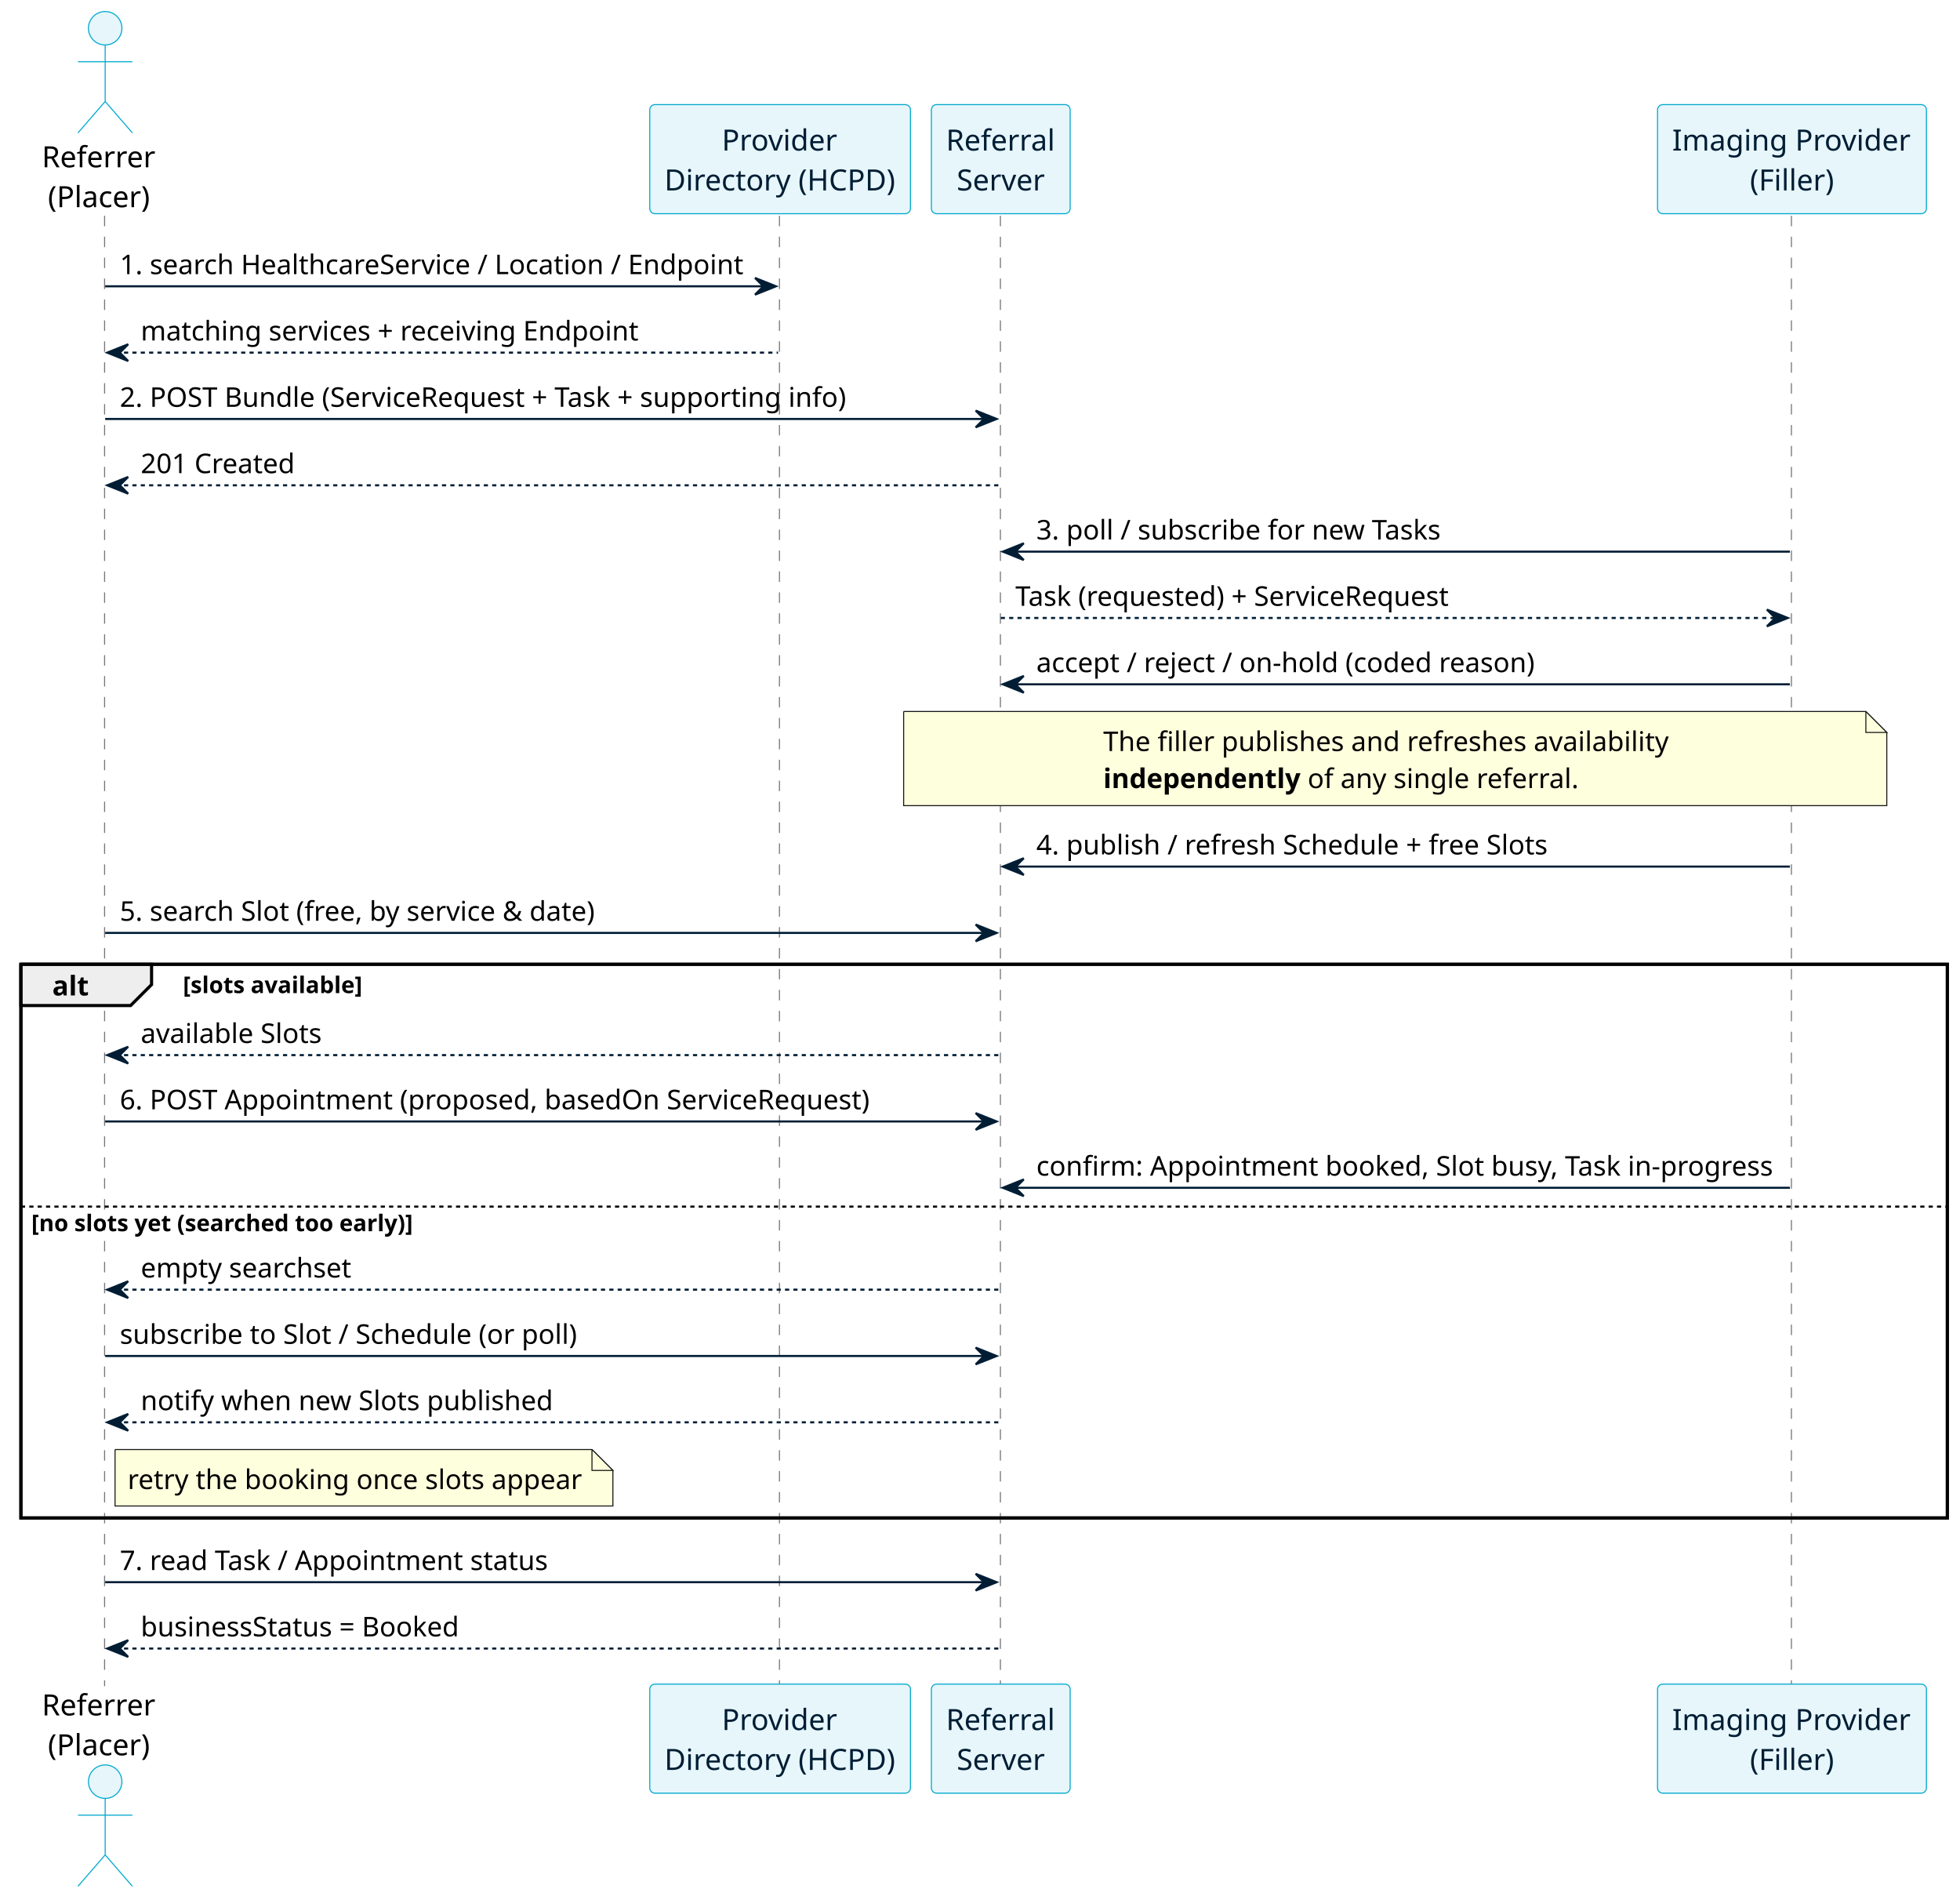
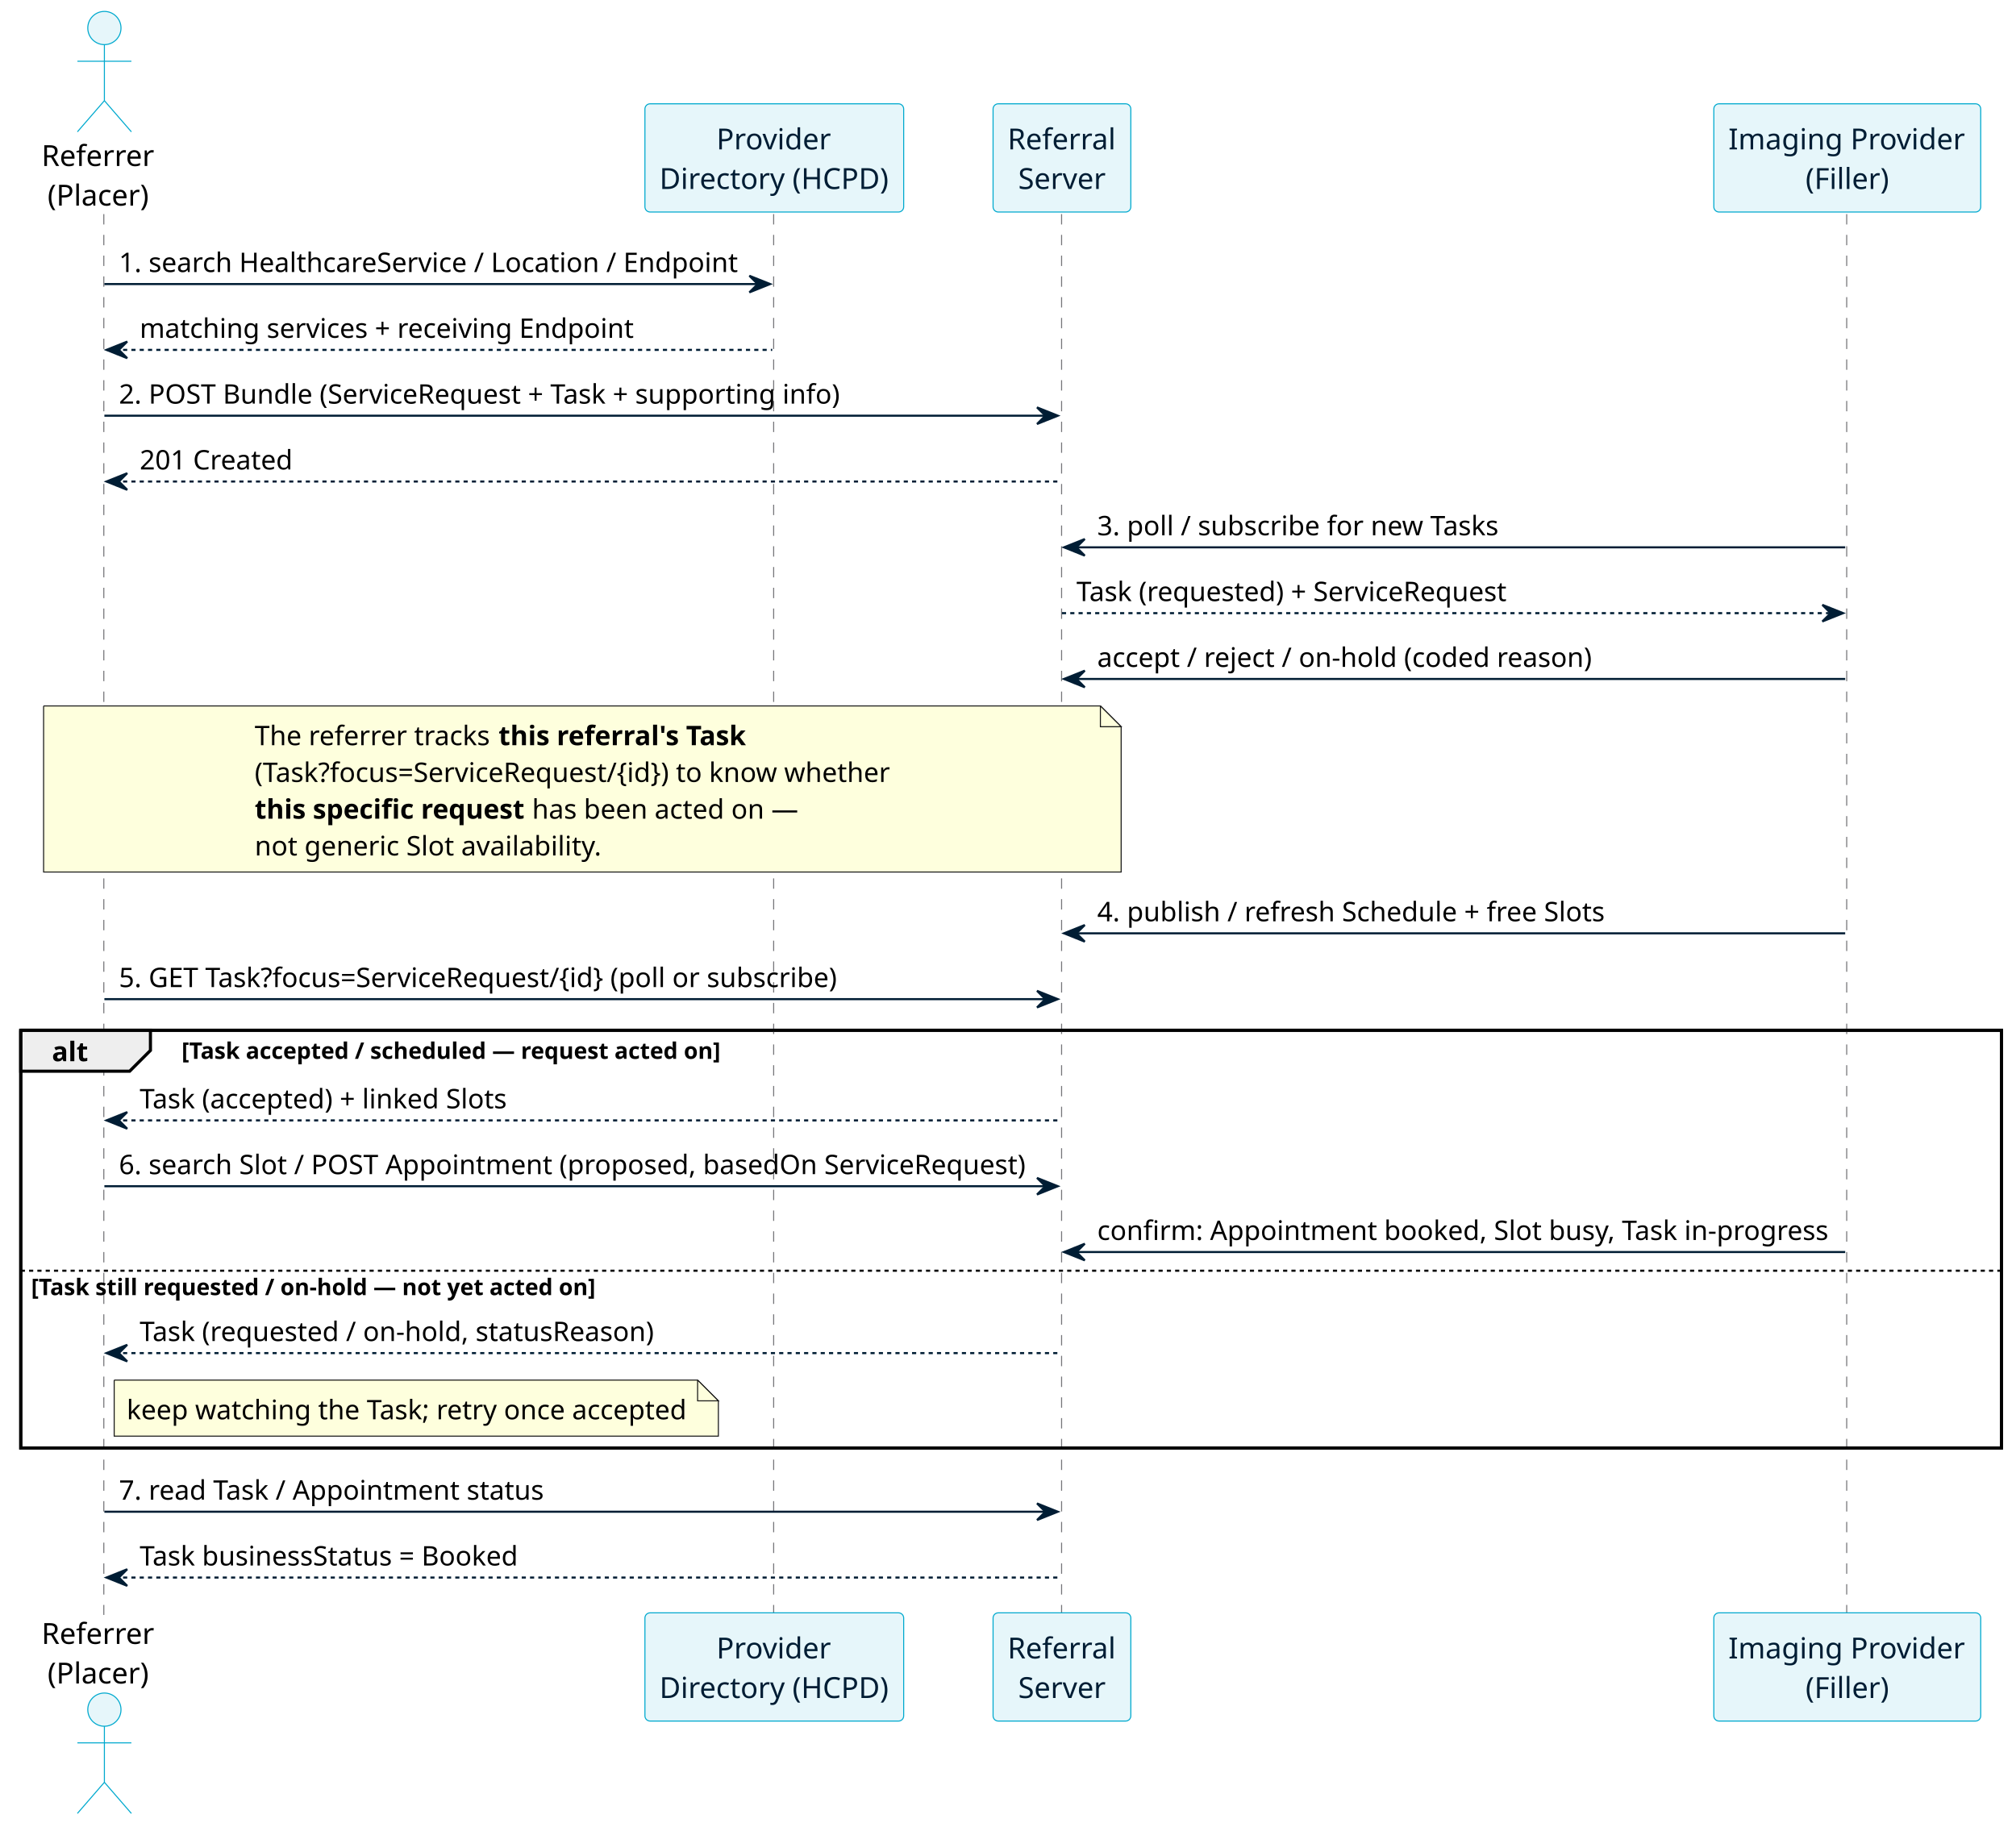
- <svg xmlns="http://www.w3.org/2000/svg" contentStyleType="text/css" data-diagram-type="SEQUENCE" height="908px" preserveAspectRatio="none" style="width:937px;height:908px;" version="1.1" viewBox="0 0 937 908" width="937px" zoomAndPan="magnify">
+ <svg xmlns="http://www.w3.org/2000/svg" contentStyleType="text/css" data-diagram-type="SEQUENCE" height="880px" preserveAspectRatio="none" style="width:971px;height:880px;" version="1.1" viewBox="0 0 971 880" width="971px" zoomAndPan="magnify">
  <defs />
  <g>
-     <rect fill="none" height="264.63" style="stroke:#000000;stroke-width:1.5;" width="920.952" x="10" y="460.902" />
+     <rect fill="none" height="201.218" style="stroke:#000000;stroke-width:1.5;" width="954.006" x="10" y="496.314" />
    <g class="participant-lifeline" data-entity-uid="part1" data-qualified-name="R" id="part1-lifeline">
      <g>
-         <rect fill="#000000" fill-opacity="0" height="702.808" width="8" x="46.279" y="103.136" />
-         <line style="stroke:#757579;stroke-width:0.5;stroke-dasharray:5,5;" x1="50" x2="50" y1="103.136" y2="805.944" />
+         <rect fill="#000000" fill-opacity="0" height="674.808" width="8" x="46.279" y="103.136" />
+         <line style="stroke:#757579;stroke-width:0.5;stroke-dasharray:5,5;" x1="50" x2="50" y1="103.136" y2="777.944" />
      </g>
    </g>
    <g class="participant-lifeline" data-entity-uid="part2" data-qualified-name="D" id="part2-lifeline">
      <g>
-         <rect fill="#000000" fill-opacity="0" height="702.808" width="8" x="368.941" y="103.136" />
-         <line style="stroke:#757579;stroke-width:0.5;stroke-dasharray:5,5;" x1="372.627" x2="372.627" y1="103.136" y2="805.944" />
+         <rect fill="#000000" fill-opacity="0" height="674.808" width="8" x="368.941" y="103.136" />
+         <line style="stroke:#757579;stroke-width:0.5;stroke-dasharray:5,5;" x1="372.627" x2="372.627" y1="103.136" y2="777.944" />
      </g>
    </g>
    <g class="participant-lifeline" data-entity-uid="part3" data-qualified-name="S" id="part3-lifeline">
      <g>
-         <rect fill="#000000" fill-opacity="0" height="702.808" width="8" x="474.428" y="103.136" />
-         <line style="stroke:#757579;stroke-width:0.5;stroke-dasharray:5,5;" x1="478.255" x2="478.255" y1="103.136" y2="805.944" />
+         <rect fill="#000000" fill-opacity="0" height="674.808" width="8" x="507.482" y="103.136" />
+         <line style="stroke:#757579;stroke-width:0.5;stroke-dasharray:5,5;" x1="511.31" x2="511.31" y1="103.136" y2="777.944" />
      </g>
    </g>
    <g class="participant-lifeline" data-entity-uid="part4" data-qualified-name="F" id="part4-lifeline">
      <g>
-         <rect fill="#000000" fill-opacity="0" height="702.808" width="8" x="852.678" y="103.136" />
-         <line style="stroke:#757579;stroke-width:0.5;stroke-dasharray:5,5;" x1="856.404" x2="856.404" y1="103.136" y2="805.944" />
+         <rect fill="#000000" fill-opacity="0" height="674.808" width="8" x="885.733" y="103.136" />
+         <line style="stroke:#757579;stroke-width:0.5;stroke-dasharray:5,5;" x1="889.459" x2="889.459" y1="103.136" y2="777.944" />
      </g>
    </g>
    <g class="participant participant-head" data-entity-uid="part1" data-qualified-name="R" id="part1-head">
      <text fill="#000000" font-family="Calibri" font-size="14" lengthAdjust="spacing" textLength="54.558" x="20" y="79.966">Referrer</text>
      <text fill="#000000" font-family="Calibri" font-size="14" lengthAdjust="spacing" textLength="48.734" x="22.912" y="99.034">(Placer)</text>
      <ellipse cx="50.279" cy="13.5" fill="#E6F6FA" rx="8" ry="8" style="stroke:#00A9CE;stroke-width:0.5;" />
      <path d="M50.279,21.5 L50.279,48.5 M37.279,29.5 L63.279,29.5 M50.279,48.5 L37.279,63.5 M50.279,48.5 L63.279,63.5" fill="none" style="stroke:#00A9CE;stroke-width:0.5;" />
    </g>
    <g class="participant participant-tail" data-entity-uid="part1" data-qualified-name="R" id="part1-tail">
-       <text fill="#000000" font-family="Calibri" font-size="14" lengthAdjust="spacing" textLength="54.558" x="20" y="819.91">Referrer</text>
-       <text fill="#000000" font-family="Calibri" font-size="14" lengthAdjust="spacing" textLength="48.734" x="22.912" y="838.978">(Placer)</text>
-       <ellipse cx="50.279" cy="851.58" fill="#E6F6FA" rx="8" ry="8" style="stroke:#00A9CE;stroke-width:0.5;" />
-       <path d="M50.279,859.58 L50.279,886.58 M37.279,867.58 L63.279,867.58 M50.279,886.58 L37.279,901.58 M50.279,886.58 L63.279,901.58" fill="none" style="stroke:#00A9CE;stroke-width:0.5;" />
+       <text fill="#000000" font-family="Calibri" font-size="14" lengthAdjust="spacing" textLength="54.558" x="20" y="791.91">Referrer</text>
+       <text fill="#000000" font-family="Calibri" font-size="14" lengthAdjust="spacing" textLength="48.734" x="22.912" y="810.978">(Placer)</text>
+       <ellipse cx="50.279" cy="823.58" fill="#E6F6FA" rx="8" ry="8" style="stroke:#00A9CE;stroke-width:0.5;" />
+       <path d="M50.279,831.58 L50.279,858.58 M37.279,839.58 L63.279,839.58 M50.279,858.58 L37.279,873.58 M50.279,858.58 L63.279,873.58" fill="none" style="stroke:#00A9CE;stroke-width:0.5;" />
    </g>
    <g class="participant participant-head" data-entity-uid="part2" data-qualified-name="D" id="part2-head">
      <rect fill="#E6F6FA" height="52.136" rx="2.5" ry="2.5" style="stroke:#00A9CE;stroke-width:0.5;" width="124.628" x="310.627" y="50" />
      <text fill="#001D34" font-family="Calibri" font-size="14" lengthAdjust="spacing" textLength="55.734" x="345.074" y="71.966">Provider</text>
      <text fill="#001D34" font-family="Calibri" font-size="14" lengthAdjust="spacing" textLength="110.628" x="317.627" y="91.034">Directory (HCPD)</text>
    </g>
    <g class="participant participant-tail" data-entity-uid="part2" data-qualified-name="D" id="part2-tail">
-       <rect fill="#E6F6FA" height="52.136" rx="2.5" ry="2.5" style="stroke:#00A9CE;stroke-width:0.5;" width="124.628" x="310.627" y="804.944" />
-       <text fill="#001D34" font-family="Calibri" font-size="14" lengthAdjust="spacing" textLength="55.734" x="345.074" y="826.91">Provider</text>
-       <text fill="#001D34" font-family="Calibri" font-size="14" lengthAdjust="spacing" textLength="110.628" x="317.627" y="845.978">Directory (HCPD)</text>
+       <rect fill="#E6F6FA" height="52.136" rx="2.5" ry="2.5" style="stroke:#00A9CE;stroke-width:0.5;" width="124.628" x="310.627" y="776.944" />
+       <text fill="#001D34" font-family="Calibri" font-size="14" lengthAdjust="spacing" textLength="55.734" x="345.074" y="798.91">Provider</text>
+       <text fill="#001D34" font-family="Calibri" font-size="14" lengthAdjust="spacing" textLength="110.628" x="317.627" y="817.978">Directory (HCPD)</text>
    </g>
    <g class="participant participant-head" data-entity-uid="part3" data-qualified-name="S" id="part3-head">
-       <rect fill="#E6F6FA" height="52.136" rx="2.5" ry="2.5" style="stroke:#00A9CE;stroke-width:0.5;" width="66.346" x="445.255" y="50" />
-       <text fill="#001D34" font-family="Calibri" font-size="14" lengthAdjust="spacing" textLength="52.346" x="452.255" y="71.966">Referral</text>
-       <text fill="#001D34" font-family="Calibri" font-size="14" lengthAdjust="spacing" textLength="42.154" x="457.351" y="91.034">Server</text>
+       <rect fill="#E6F6FA" height="52.136" rx="2.5" ry="2.5" style="stroke:#00A9CE;stroke-width:0.5;" width="66.346" x="478.31" y="50" />
+       <text fill="#001D34" font-family="Calibri" font-size="14" lengthAdjust="spacing" textLength="52.346" x="485.31" y="71.966">Referral</text>
+       <text fill="#001D34" font-family="Calibri" font-size="14" lengthAdjust="spacing" textLength="42.154" x="490.406" y="91.034">Server</text>
    </g>
    <g class="participant participant-tail" data-entity-uid="part3" data-qualified-name="S" id="part3-tail">
-       <rect fill="#E6F6FA" height="52.136" rx="2.5" ry="2.5" style="stroke:#00A9CE;stroke-width:0.5;" width="66.346" x="445.255" y="804.944" />
-       <text fill="#001D34" font-family="Calibri" font-size="14" lengthAdjust="spacing" textLength="52.346" x="452.255" y="826.91">Referral</text>
-       <text fill="#001D34" font-family="Calibri" font-size="14" lengthAdjust="spacing" textLength="42.154" x="457.351" y="845.978">Server</text>
+       <rect fill="#E6F6FA" height="52.136" rx="2.5" ry="2.5" style="stroke:#00A9CE;stroke-width:0.5;" width="66.346" x="478.31" y="776.944" />
+       <text fill="#001D34" font-family="Calibri" font-size="14" lengthAdjust="spacing" textLength="52.346" x="485.31" y="798.91">Referral</text>
+       <text fill="#001D34" font-family="Calibri" font-size="14" lengthAdjust="spacing" textLength="42.154" x="490.406" y="817.978">Server</text>
    </g>
    <g class="participant participant-head" data-entity-uid="part4" data-qualified-name="F" id="part4-head">
-       <rect fill="#E6F6FA" height="52.136" rx="2.5" ry="2.5" style="stroke:#00A9CE;stroke-width:0.5;" width="128.548" x="792.404" y="50" />
-       <text fill="#001D34" font-family="Calibri" font-size="14" lengthAdjust="spacing" textLength="114.548" x="799.404" y="71.966">Imaging Provider</text>
-       <text fill="#001D34" font-family="Calibri" font-size="14" lengthAdjust="spacing" textLength="40.18" x="836.588" y="91.034">(Filler)</text>
+       <rect fill="#E6F6FA" height="52.136" rx="2.5" ry="2.5" style="stroke:#00A9CE;stroke-width:0.5;" width="128.548" x="825.459" y="50" />
+       <text fill="#001D34" font-family="Calibri" font-size="14" lengthAdjust="spacing" textLength="114.548" x="832.459" y="71.966">Imaging Provider</text>
+       <text fill="#001D34" font-family="Calibri" font-size="14" lengthAdjust="spacing" textLength="40.18" x="869.643" y="91.034">(Filler)</text>
    </g>
    <g class="participant participant-tail" data-entity-uid="part4" data-qualified-name="F" id="part4-tail">
-       <rect fill="#E6F6FA" height="52.136" rx="2.5" ry="2.5" style="stroke:#00A9CE;stroke-width:0.5;" width="128.548" x="792.404" y="804.944" />
-       <text fill="#001D34" font-family="Calibri" font-size="14" lengthAdjust="spacing" textLength="114.548" x="799.404" y="826.91">Imaging Provider</text>
-       <text fill="#001D34" font-family="Calibri" font-size="14" lengthAdjust="spacing" textLength="40.18" x="836.588" y="845.978">(Filler)</text>
+       <rect fill="#E6F6FA" height="52.136" rx="2.5" ry="2.5" style="stroke:#00A9CE;stroke-width:0.5;" width="128.548" x="825.459" y="776.944" />
+       <text fill="#001D34" font-family="Calibri" font-size="14" lengthAdjust="spacing" textLength="114.548" x="832.459" y="798.91">Imaging Provider</text>
+       <text fill="#001D34" font-family="Calibri" font-size="14" lengthAdjust="spacing" textLength="40.18" x="869.643" y="817.978">(Filler)</text>
    </g>
    <g class="message" data-entity-1="part1" data-entity-2="part2" id="msg1">
      <polygon fill="#001D34" points="360.941,132.842,370.941,136.842,360.941,140.842,364.941,136.842" style="stroke:#001D34;stroke-width:1;" />
      <line style="stroke:#001D34;stroke-width:1;" x1="50.279" x2="366.941" y1="136.842" y2="136.842" />
      <text fill="#000000" font-family="Calibri" font-size="13" lengthAdjust="spacing" textLength="298.662" x="57.279" y="131.033">1. search HealthcareService / Location / Endpoint</text>
    </g>
    <g class="message" data-entity-1="part2" data-entity-2="part1" id="msg2">
      <polygon fill="#001D34" points="61.279,164.548,51.279,168.548,61.279,172.548,57.279,168.548" style="stroke:#001D34;stroke-width:1;" />
      <line style="stroke:#001D34;stroke-width:1;stroke-dasharray:2,2;" x1="55.279" x2="371.941" y1="168.548" y2="168.548" />
      <text fill="#000000" font-family="Calibri" font-size="13" lengthAdjust="spacing" textLength="238.251" x="67.279" y="162.739">matching services + receiving Endpoint</text>
    </g>
    <g class="message" data-entity-1="part1" data-entity-2="part3" id="msg3">
-       <polygon fill="#001D34" points="466.428,196.254,476.428,200.254,466.428,204.254,470.428,200.254" style="stroke:#001D34;stroke-width:1;" />
-       <line style="stroke:#001D34;stroke-width:1;" x1="50.279" x2="472.428" y1="200.254" y2="200.254" />
+       <polygon fill="#001D34" points="499.482,196.254,509.482,200.254,499.482,204.254,503.482,200.254" style="stroke:#001D34;stroke-width:1;" />
+       <line style="stroke:#001D34;stroke-width:1;" x1="50.279" x2="505.482" y1="200.254" y2="200.254" />
      <text fill="#000000" font-family="Calibri" font-size="13" lengthAdjust="spacing" textLength="348.257" x="57.279" y="194.445">2. POST Bundle (ServiceRequest + Task + supporting info)</text>
    </g>
    <g class="message" data-entity-1="part3" data-entity-2="part1" id="msg4">
      <polygon fill="#001D34" points="61.279,227.96,51.279,231.96,61.279,235.96,57.279,231.96" style="stroke:#001D34;stroke-width:1;" />
-       <line style="stroke:#001D34;stroke-width:1;stroke-dasharray:2,2;" x1="55.279" x2="477.428" y1="231.96" y2="231.96" />
+       <line style="stroke:#001D34;stroke-width:1;stroke-dasharray:2,2;" x1="55.279" x2="510.482" y1="231.96" y2="231.96" />
      <text fill="#000000" font-family="Calibri" font-size="13" lengthAdjust="spacing" textLength="73.918" x="67.279" y="226.151">201 Created</text>
    </g>
    <g class="message" data-entity-1="part4" data-entity-2="part3" id="msg5">
-       <polygon fill="#001D34" points="489.428,259.666,479.428,263.666,489.428,267.666,485.428,263.666" style="stroke:#001D34;stroke-width:1;" />
-       <line style="stroke:#001D34;stroke-width:1;" x1="483.428" x2="855.678" y1="263.666" y2="263.666" />
-       <text fill="#000000" font-family="Calibri" font-size="13" lengthAdjust="spacing" textLength="194.584" x="495.428" y="257.857">3. poll / subscribe for new Tasks</text>
+       <polygon fill="#001D34" points="522.482,259.666,512.482,263.666,522.482,267.666,518.482,263.666" style="stroke:#001D34;stroke-width:1;" />
+       <line style="stroke:#001D34;stroke-width:1;" x1="516.482" x2="888.733" y1="263.666" y2="263.666" />
+       <text fill="#000000" font-family="Calibri" font-size="13" lengthAdjust="spacing" textLength="194.584" x="528.482" y="257.857">3. poll / subscribe for new Tasks</text>
    </g>
    <g class="message" data-entity-1="part3" data-entity-2="part4" id="msg6">
-       <polygon fill="#001D34" points="844.678,291.372,854.678,295.372,844.678,299.372,848.678,295.372" style="stroke:#001D34;stroke-width:1;" />
-       <line style="stroke:#001D34;stroke-width:1;stroke-dasharray:2,2;" x1="478.428" x2="850.678" y1="295.372" y2="295.372" />
-       <text fill="#000000" font-family="Calibri" font-size="13" lengthAdjust="spacing" textLength="208.442" x="485.428" y="289.563">Task (requested) + ServiceRequest</text>
+       <polygon fill="#001D34" points="877.733,291.372,887.733,295.372,877.733,299.372,881.733,295.372" style="stroke:#001D34;stroke-width:1;" />
+       <line style="stroke:#001D34;stroke-width:1;stroke-dasharray:2,2;" x1="511.482" x2="883.733" y1="295.372" y2="295.372" />
+       <text fill="#000000" font-family="Calibri" font-size="13" lengthAdjust="spacing" textLength="208.442" x="518.482" y="289.563">Task (requested) + ServiceRequest</text>
    </g>
    <g class="message" data-entity-1="part4" data-entity-2="part3" id="msg7">
-       <polygon fill="#001D34" points="489.428,323.078,479.428,327.078,489.428,331.078,485.428,327.078" style="stroke:#001D34;stroke-width:1;" />
-       <line style="stroke:#001D34;stroke-width:1;" x1="483.428" x2="855.678" y1="327.078" y2="327.078" />
-       <text fill="#000000" font-family="Calibri" font-size="13" lengthAdjust="spacing" textLength="238.745" x="495.428" y="321.269">accept / reject / on-hold (coded reason)</text>
+       <polygon fill="#001D34" points="522.482,323.078,512.482,327.078,522.482,331.078,518.482,327.078" style="stroke:#001D34;stroke-width:1;" />
+       <line style="stroke:#001D34;stroke-width:1;" x1="516.482" x2="888.733" y1="327.078" y2="327.078" />
+       <text fill="#000000" font-family="Calibri" font-size="13" lengthAdjust="spacing" textLength="238.745" x="528.482" y="321.269">accept / reject / on-hold (coded reason)</text>
    </g>
-     <path d="M432,340.078 L432,385.078 L902,385.078 L902,350.078 L892,340.078 L432,340.078" fill="#FEFFDD" style="stroke:#181818;stroke-width:0.5;" />
-     <path d="M892,340.078 L892,350.078 L902,350.078 L892,340.078" fill="#FEFFDD" style="stroke:#181818;stroke-width:0.5;" />
-     <text fill="#000000" font-family="Calibri" font-size="13" lengthAdjust="spacing" textLength="270.868" x="527.414" y="358.975">The filler publishes and refreshes availability</text>
-     <text fill="#000000" font-family="Calibri" font-size="13" font-weight="bold" lengthAdjust="spacing" textLength="94.328" x="527.414" y="376.681">independently</text>
-     <text fill="#000000" font-family="Calibri" font-size="13" lengthAdjust="spacing" textLength="130.104" x="625.122" y="376.681">of any single referral.</text>
+     <path d="M21,340.078 L21,420.078 L540,420.078 L540,350.078 L530,340.078 L21,340.078" fill="#FEFFDD" style="stroke:#181818;stroke-width:0.5;" />
+     <path d="M530,340.078 L530,350.078 L540,350.078 L530,340.078" fill="#FEFFDD" style="stroke:#181818;stroke-width:0.5;" />
+     <text fill="#000000" font-family="Calibri" font-size="13" lengthAdjust="spacing" textLength="114.062" x="122.674" y="358.975">The referrer tracks</text>
+     <text fill="#000000" font-family="Calibri" font-size="13" font-weight="bold" lengthAdjust="spacing" textLength="121.108" x="240.116" y="358.975">this referral's Task</text>
+     <text fill="#000000" font-family="Calibri" font-size="13" lengthAdjust="spacing" textLength="307.307" x="122.674" y="376.681">(Task?focus=ServiceRequest/{id}) to know whether</text>
+     <text fill="#000000" font-family="Calibri" font-size="13" font-weight="bold" lengthAdjust="spacing" textLength="130.208" x="122.674" y="394.387">this specific request</text>
+     <text fill="#000000" font-family="Calibri" font-size="13" lengthAdjust="spacing" textLength="128.219" x="256.262" y="394.387">has been acted on —</text>
+     <text fill="#000000" font-family="Calibri" font-size="13" lengthAdjust="spacing" textLength="167.492" x="122.674" y="412.093">not generic Slot availability.</text>
    <g class="message" data-entity-1="part4" data-entity-2="part3" id="msg8">
-       <polygon fill="#001D34" points="489.428,410.196,479.428,414.196,489.428,418.196,485.428,414.196" style="stroke:#001D34;stroke-width:1;" />
-       <line style="stroke:#001D34;stroke-width:1;" x1="483.428" x2="855.678" y1="414.196" y2="414.196" />
-       <text fill="#000000" font-family="Calibri" font-size="13" lengthAdjust="spacing" textLength="245.219" x="495.428" y="408.387">4. publish / refresh Schedule + free Slots</text>
+       <polygon fill="#001D34" points="522.482,445.608,512.482,449.608,522.482,453.608,518.482,449.608" style="stroke:#001D34;stroke-width:1;" />
+       <line style="stroke:#001D34;stroke-width:1;" x1="516.482" x2="888.733" y1="449.608" y2="449.608" />
+       <text fill="#000000" font-family="Calibri" font-size="13" lengthAdjust="spacing" textLength="245.219" x="528.482" y="443.799">4. publish / refresh Schedule + free Slots</text>
    </g>
    <g class="message" data-entity-1="part1" data-entity-2="part3" id="msg9">
-       <polygon fill="#001D34" points="466.428,441.902,476.428,445.902,466.428,449.902,470.428,445.902" style="stroke:#001D34;stroke-width:1;" />
-       <line style="stroke:#001D34;stroke-width:1;" x1="50.279" x2="472.428" y1="445.902" y2="445.902" />
-       <text fill="#000000" font-family="Calibri" font-size="13" lengthAdjust="spacing" textLength="227.825" x="57.279" y="440.093">5. search Slot (free, by service &amp; date)</text>
+       <polygon fill="#001D34" points="499.482,477.314,509.482,481.314,499.482,485.314,503.482,481.314" style="stroke:#001D34;stroke-width:1;" />
+       <line style="stroke:#001D34;stroke-width:1;" x1="50.279" x2="505.482" y1="481.314" y2="481.314" />
+       <text fill="#000000" font-family="Calibri" font-size="13" lengthAdjust="spacing" textLength="346.853" x="57.279" y="475.505">5. GET Task?focus=ServiceRequest/{id} (poll or subscribe)</text>
    </g>
-     <path d="M10,460.902 L72.459,460.902 L72.459,470.608 L62.459,480.608 L10,480.608 L10,460.902" fill="#EEEEEE" style="stroke:#000000;stroke-width:1.5;" />
-     <rect fill="none" height="264.63" style="stroke:#000000;stroke-width:1.5;" width="920.952" x="10" y="460.902" />
-     <text fill="#000000" font-family="Calibri" font-size="13" font-weight="bold" lengthAdjust="spacing" textLength="17.459" x="25" y="475.799">alt</text>
-     <text fill="#000000" font-family="Calibri" font-size="11" font-weight="bold" lengthAdjust="spacing" textLength="85.733" x="87.459" y="474.661">[slots available]</text>
+     <path d="M10,496.314 L72.459,496.314 L72.459,506.02 L62.459,516.02 L10,516.02 L10,496.314" fill="#EEEEEE" style="stroke:#000000;stroke-width:1.5;" />
+     <rect fill="none" height="201.218" style="stroke:#000000;stroke-width:1.5;" width="954.006" x="10" y="496.314" />
+     <text fill="#000000" font-family="Calibri" font-size="13" font-weight="bold" lengthAdjust="spacing" textLength="17.459" x="25" y="511.211">alt</text>
+     <text fill="#000000" font-family="Calibri" font-size="11" font-weight="bold" lengthAdjust="spacing" textLength="260.654" x="87.459" y="510.073">[Task accepted / scheduled — request acted on]</text>
    <g class="message" data-entity-1="part3" data-entity-2="part1" id="msg10">
-       <polygon fill="#001D34" points="61.279,500.314,51.279,504.314,61.279,508.314,57.279,504.314" style="stroke:#001D34;stroke-width:1;" />
-       <line style="stroke:#001D34;stroke-width:1;stroke-dasharray:2,2;" x1="55.279" x2="477.428" y1="504.314" y2="504.314" />
-       <text fill="#000000" font-family="Calibri" font-size="13" lengthAdjust="spacing" textLength="86.528" x="67.279" y="498.505">available Slots</text>
+       <polygon fill="#001D34" points="61.279,535.726,51.279,539.726,61.279,543.726,57.279,539.726" style="stroke:#001D34;stroke-width:1;" />
+       <line style="stroke:#001D34;stroke-width:1;stroke-dasharray:2,2;" x1="55.279" x2="510.482" y1="539.726" y2="539.726" />
+       <text fill="#000000" font-family="Calibri" font-size="13" lengthAdjust="spacing" textLength="177.853" x="67.279" y="533.917">Task (accepted) + linked Slots</text>
    </g>
    <g class="message" data-entity-1="part1" data-entity-2="part3" id="msg11">
-       <polygon fill="#001D34" points="466.428,532.02,476.428,536.02,466.428,540.02,470.428,536.02" style="stroke:#001D34;stroke-width:1;" />
-       <line style="stroke:#001D34;stroke-width:1;" x1="50.279" x2="472.428" y1="536.02" y2="536.02" />
-       <text fill="#000000" font-family="Calibri" font-size="13" lengthAdjust="spacing" textLength="358.683" x="57.279" y="530.211">6. POST Appointment (proposed, basedOn ServiceRequest)</text>
+       <polygon fill="#001D34" points="499.482,567.432,509.482,571.432,499.482,575.432,503.482,571.432" style="stroke:#001D34;stroke-width:1;" />
+       <line style="stroke:#001D34;stroke-width:1;" x1="50.279" x2="505.482" y1="571.432" y2="571.432" />
+       <text fill="#000000" font-family="Calibri" font-size="13" lengthAdjust="spacing" textLength="437.204" x="57.279" y="565.623">6. search Slot / POST Appointment (proposed, basedOn ServiceRequest)</text>
    </g>
    <g class="message" data-entity-1="part4" data-entity-2="part3" id="msg12">
-       <polygon fill="#001D34" points="489.428,563.726,479.428,567.726,489.428,571.726,485.428,567.726" style="stroke:#001D34;stroke-width:1;" />
-       <line style="stroke:#001D34;stroke-width:1;" x1="483.428" x2="855.678" y1="567.726" y2="567.726" />
-       <text fill="#000000" font-family="Calibri" font-size="13" lengthAdjust="spacing" textLength="354.25" x="495.428" y="561.917">confirm: Appointment booked, Slot busy, Task in-progress</text>
+       <polygon fill="#001D34" points="522.482,599.138,512.482,603.138,522.482,607.138,518.482,603.138" style="stroke:#001D34;stroke-width:1;" />
+       <line style="stroke:#001D34;stroke-width:1;" x1="516.482" x2="888.733" y1="603.138" y2="603.138" />
+       <text fill="#000000" font-family="Calibri" font-size="13" lengthAdjust="spacing" textLength="354.25" x="528.482" y="597.329">confirm: Appointment booked, Slot busy, Task in-progress</text>
    </g>
-     <line style="stroke:#000000;stroke-width:1;stroke-dasharray:2,2;" x1="10" x2="930.952" y1="576.726" y2="576.726" />
-     <text fill="#000000" font-family="Calibri" font-size="11" font-weight="bold" lengthAdjust="spacing" textLength="182.577" x="15" y="588.485">[no slots yet (searched too early)]</text>
+     <line style="stroke:#000000;stroke-width:1;stroke-dasharray:2,2;" x1="10" x2="964.006" y1="612.138" y2="612.138" />
+     <text fill="#000000" font-family="Calibri" font-size="11" font-weight="bold" lengthAdjust="spacing" textLength="272.908" x="15" y="623.897">[Task still requested / on-hold — not yet acted on]</text>
    <g class="message" data-entity-1="part3" data-entity-2="part1" id="msg13">
-       <polygon fill="#001D34" points="61.279,612.414,51.279,616.414,61.279,620.414,57.279,616.414" style="stroke:#001D34;stroke-width:1;" />
-       <line style="stroke:#001D34;stroke-width:1;stroke-dasharray:2,2;" x1="55.279" x2="477.428" y1="616.414" y2="616.414" />
-       <text fill="#000000" font-family="Calibri" font-size="13" lengthAdjust="spacing" textLength="100.932" x="67.279" y="610.605">empty searchset</text>
+       <polygon fill="#001D34" points="61.279,647.826,51.279,651.826,61.279,655.826,57.279,651.826" style="stroke:#001D34;stroke-width:1;" />
+       <line style="stroke:#001D34;stroke-width:1;stroke-dasharray:2,2;" x1="55.279" x2="510.482" y1="651.826" y2="651.826" />
+       <text fill="#000000" font-family="Calibri" font-size="13" lengthAdjust="spacing" textLength="248.976" x="67.279" y="646.017">Task (requested / on-hold, statusReason)</text>
    </g>
+     <path d="M55,664.826 L55,691.826 L346,691.826 L346,674.826 L336,664.826 L55,664.826" fill="#FEFFDD" style="stroke:#181818;stroke-width:0.5;" />
+     <path d="M336,664.826 L336,674.826 L346,674.826 L336,664.826" fill="#FEFFDD" style="stroke:#181818;stroke-width:0.5;" />
+     <text fill="#000000" font-family="Calibri" font-size="13" lengthAdjust="spacing" textLength="270.959" x="61" y="683.723">keep watching the Task; retry once accepted</text>
    <g class="message" data-entity-1="part1" data-entity-2="part3" id="msg14">
-       <polygon fill="#001D34" points="466.428,644.12,476.428,648.12,466.428,652.12,470.428,648.12" style="stroke:#001D34;stroke-width:1;" />
-       <line style="stroke:#001D34;stroke-width:1;" x1="50.279" x2="472.428" y1="648.12" y2="648.12" />
-       <text fill="#000000" font-family="Calibri" font-size="13" lengthAdjust="spacing" textLength="218.556" x="57.279" y="642.311">subscribe to Slot / Schedule (or poll)</text>
+       <polygon fill="#001D34" points="499.482,724.238,509.482,728.238,499.482,732.238,503.482,728.238" style="stroke:#001D34;stroke-width:1;" />
+       <line style="stroke:#001D34;stroke-width:1;" x1="50.279" x2="505.482" y1="728.238" y2="728.238" />
+       <text fill="#000000" font-family="Calibri" font-size="13" lengthAdjust="spacing" textLength="205.959" x="57.279" y="722.429">7. read Task / Appointment status</text>
    </g>
    <g class="message" data-entity-1="part3" data-entity-2="part1" id="msg15">
-       <polygon fill="#001D34" points="61.279,675.826,51.279,679.826,61.279,683.826,57.279,679.826" style="stroke:#001D34;stroke-width:1;" />
-       <line style="stroke:#001D34;stroke-width:1;stroke-dasharray:2,2;" x1="55.279" x2="477.428" y1="679.826" y2="679.826" />
-       <text fill="#000000" font-family="Calibri" font-size="13" lengthAdjust="spacing" textLength="197.366" x="67.279" y="674.017">notify when new Slots published</text>
-     </g>
-     <path d="M55,692.826 L55,719.826 L293,719.826 L293,702.826 L283,692.826 L55,692.826" fill="#FEFFDD" style="stroke:#181818;stroke-width:0.5;" />
-     <path d="M283,692.826 L283,702.826 L293,702.826 L283,692.826" fill="#FEFFDD" style="stroke:#181818;stroke-width:0.5;" />
-     <text fill="#000000" font-family="Calibri" font-size="13" lengthAdjust="spacing" textLength="217.516" x="61" y="711.723">retry the booking once slots appear</text>
-     <g class="message" data-entity-1="part1" data-entity-2="part3" id="msg16">
-       <polygon fill="#001D34" points="466.428,752.238,476.428,756.238,466.428,760.238,470.428,756.238" style="stroke:#001D34;stroke-width:1;" />
-       <line style="stroke:#001D34;stroke-width:1;" x1="50.279" x2="472.428" y1="756.238" y2="756.238" />
-       <text fill="#000000" font-family="Calibri" font-size="13" lengthAdjust="spacing" textLength="205.959" x="57.279" y="750.429">7. read Task / Appointment status</text>
-     </g>
-     <g class="message" data-entity-1="part3" data-entity-2="part1" id="msg17">
-       <polygon fill="#001D34" points="61.279,783.944,51.279,787.944,61.279,791.944,57.279,787.944" style="stroke:#001D34;stroke-width:1;" />
-       <line style="stroke:#001D34;stroke-width:1;stroke-dasharray:2,2;" x1="55.279" x2="477.428" y1="787.944" y2="787.944" />
-       <text fill="#000000" font-family="Calibri" font-size="13" lengthAdjust="spacing" textLength="152.152" x="67.279" y="782.135">businessStatus = Booked</text>
+       <polygon fill="#001D34" points="61.279,755.944,51.279,759.944,61.279,763.944,57.279,759.944" style="stroke:#001D34;stroke-width:1;" />
+       <line style="stroke:#001D34;stroke-width:1;stroke-dasharray:2,2;" x1="55.279" x2="510.482" y1="759.944" y2="759.944" />
+       <text fill="#000000" font-family="Calibri" font-size="13" lengthAdjust="spacing" textLength="183.222" x="67.279" y="754.135">Task businessStatus = Booked</text>
    </g>
  </g>
</svg>
